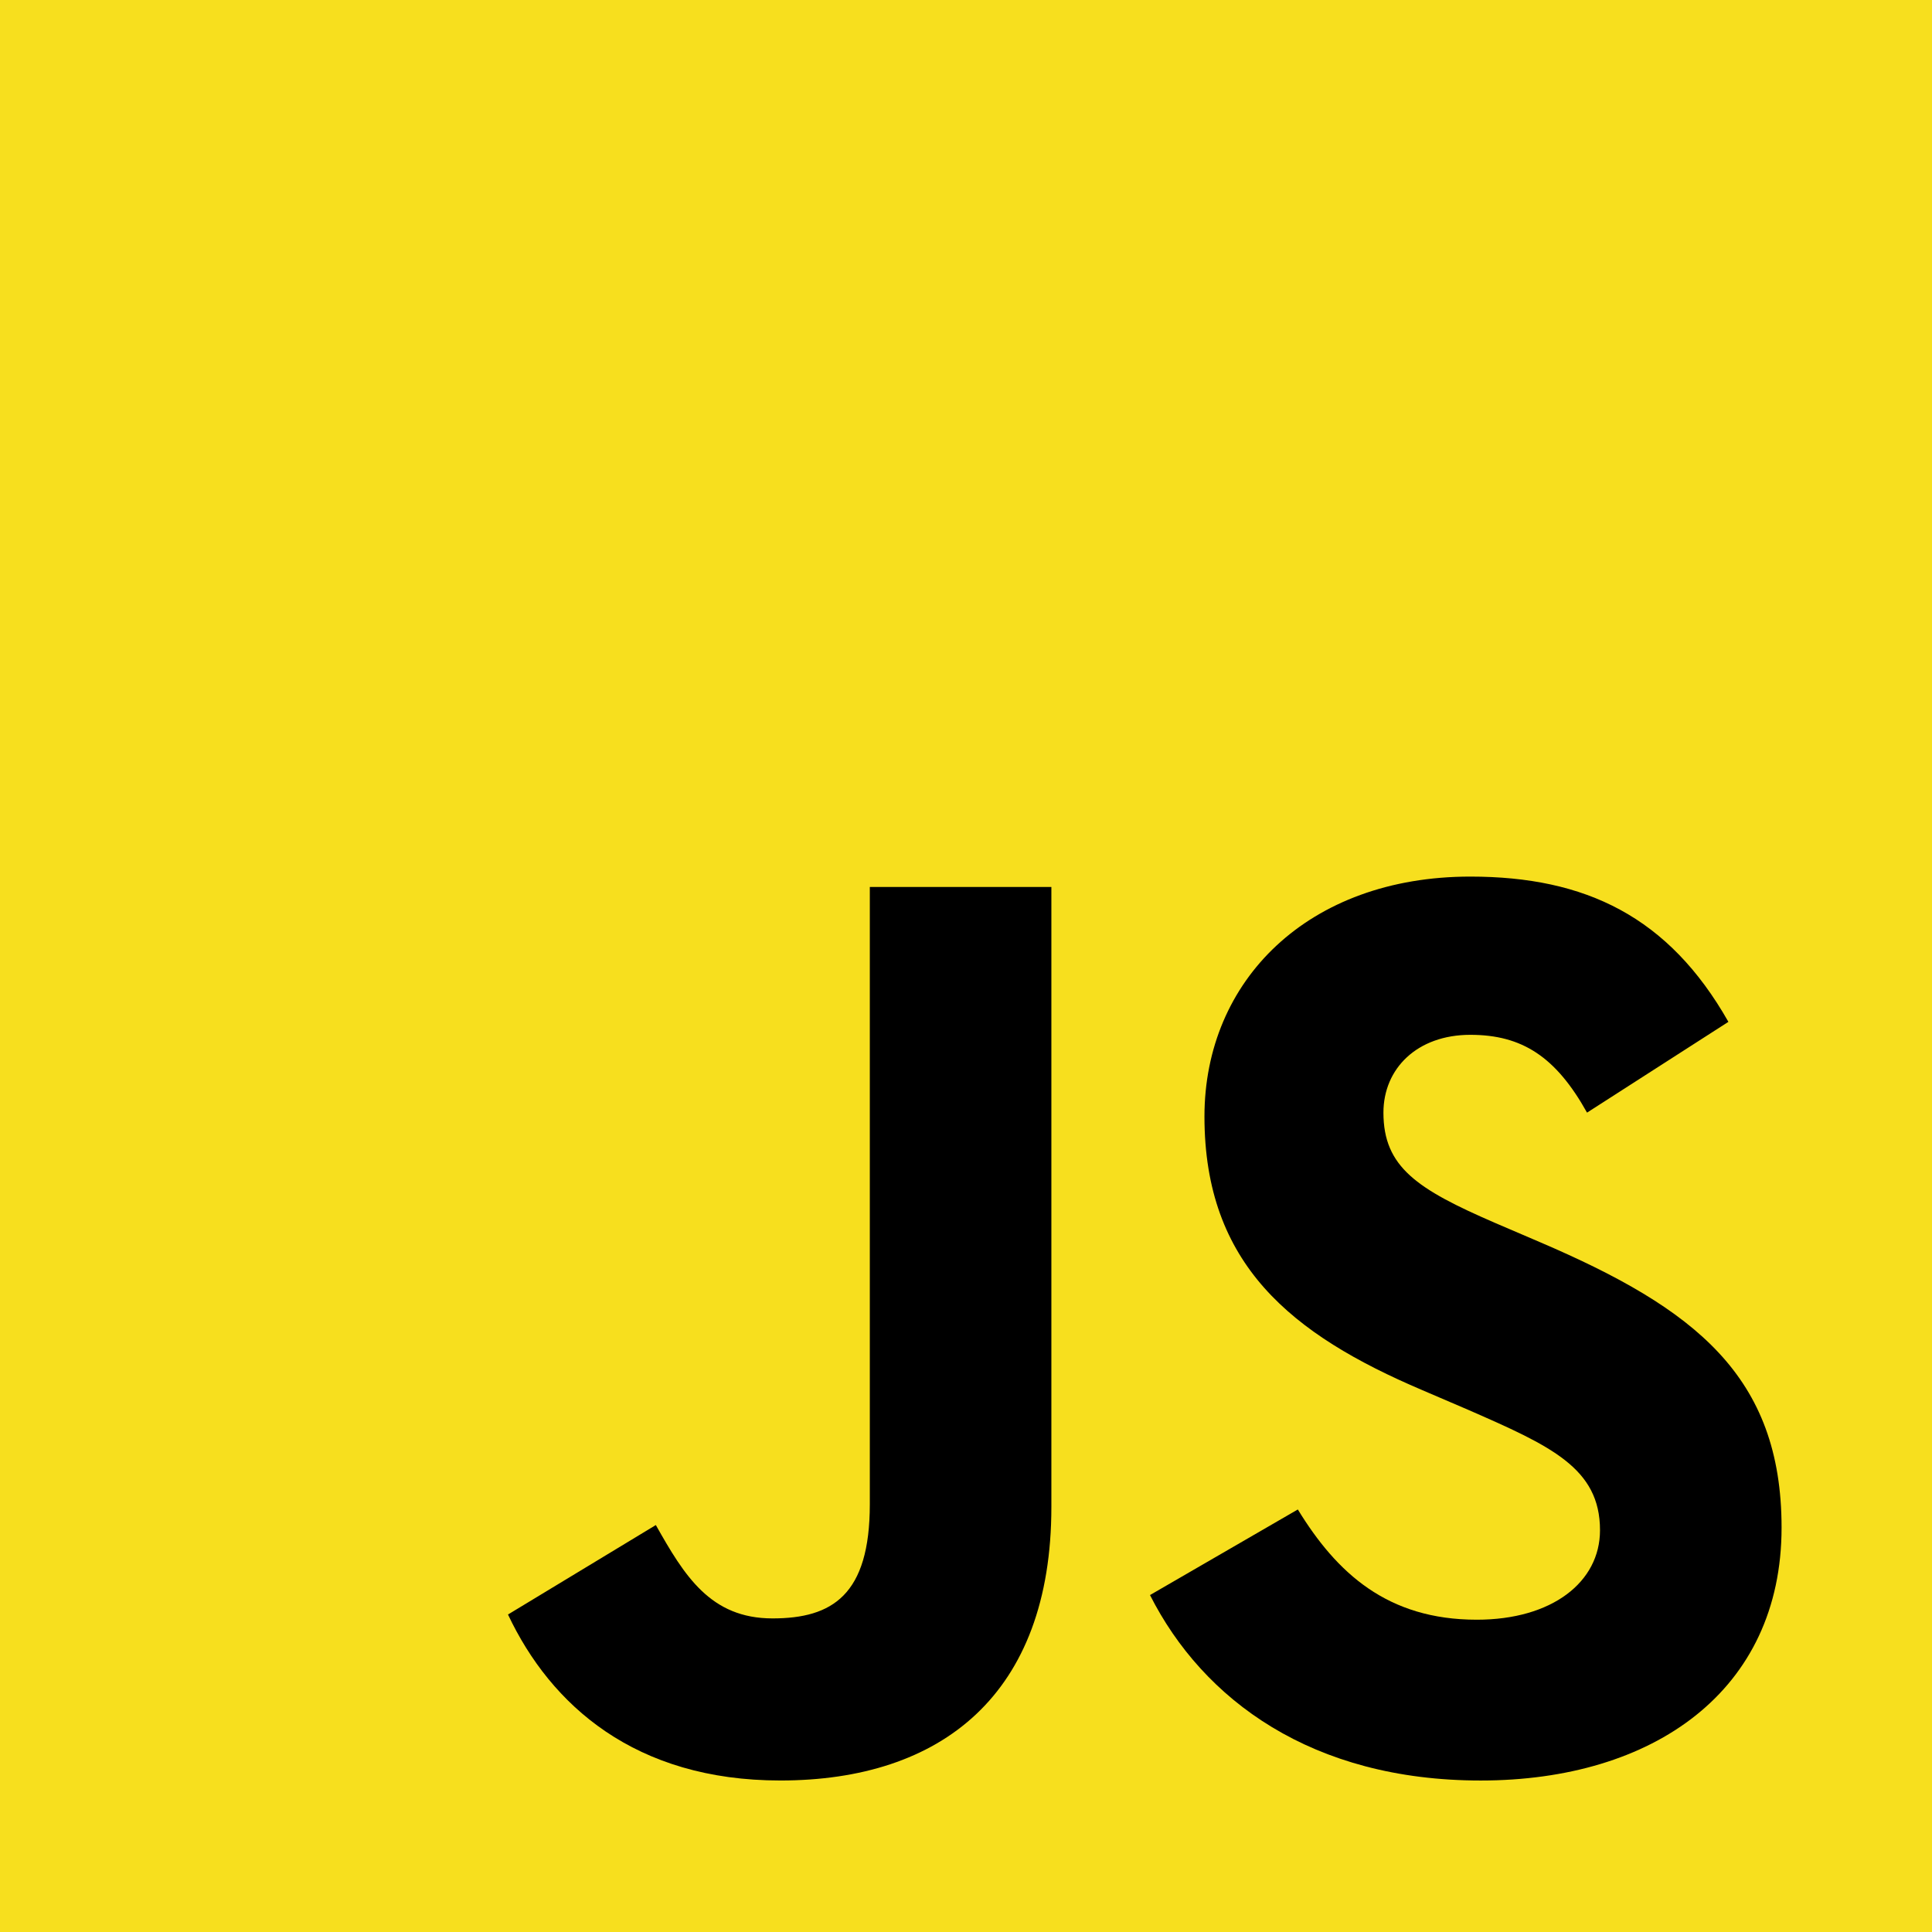
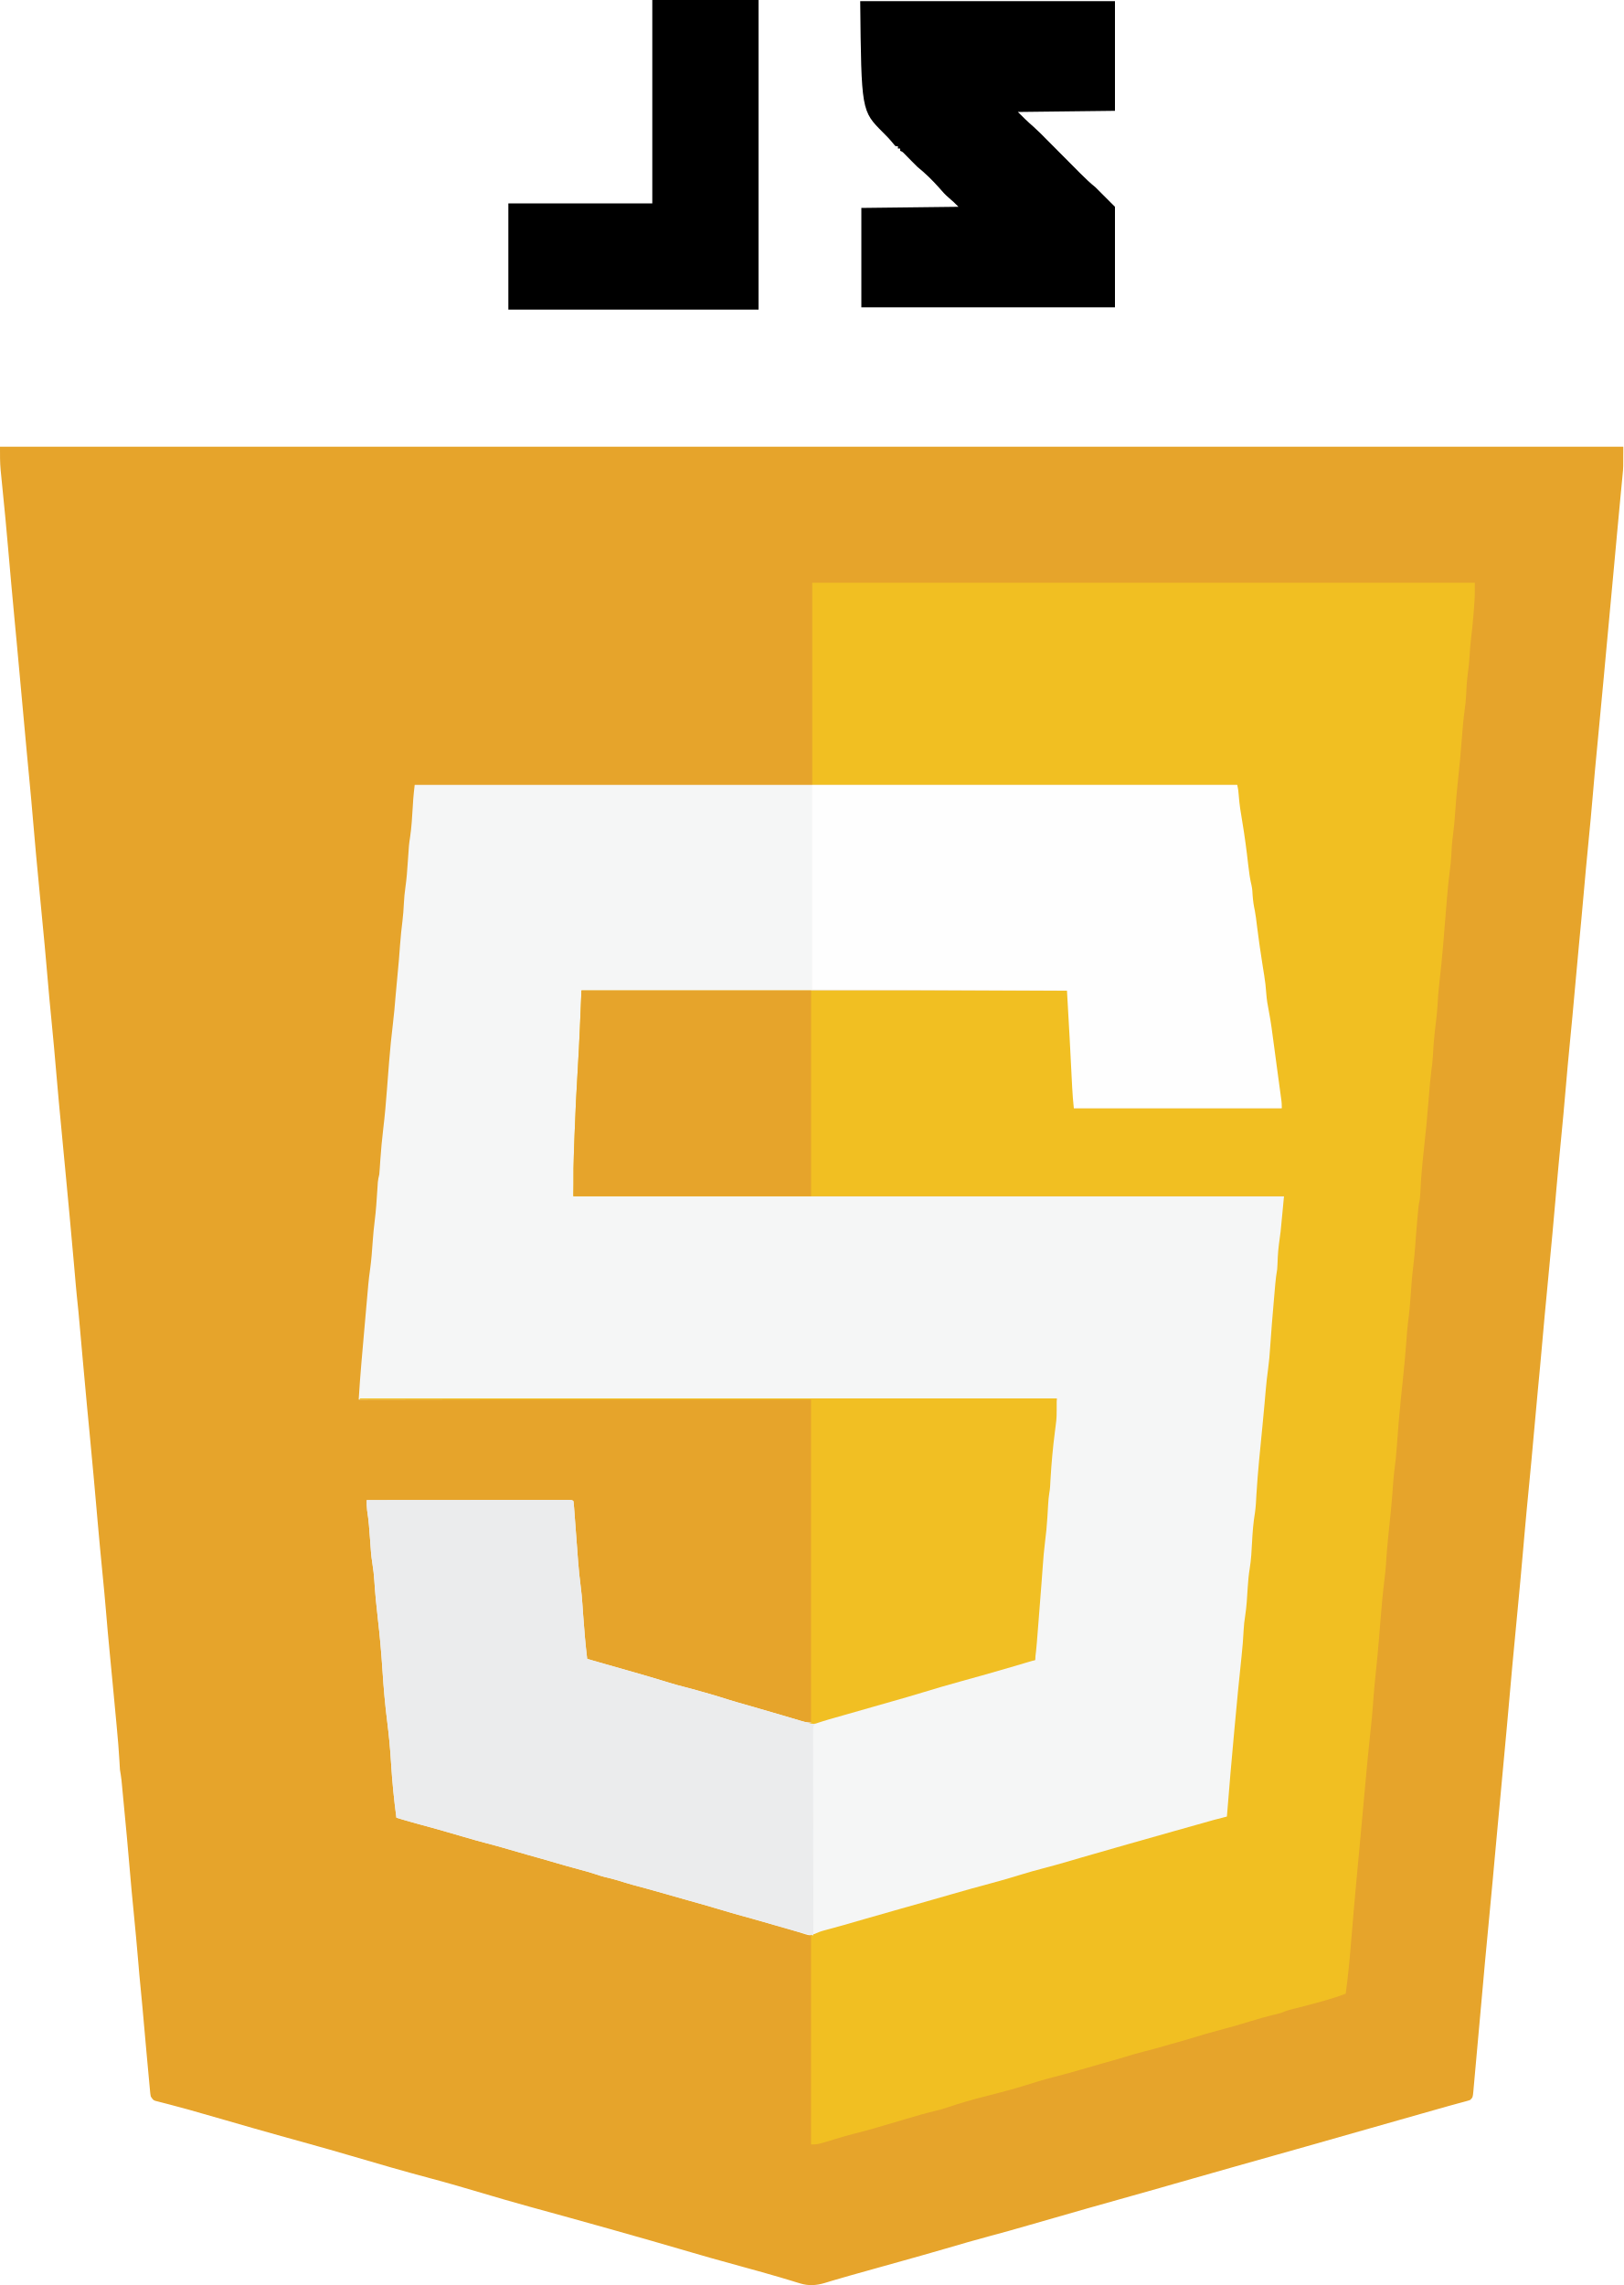
- <svg xmlns="http://www.w3.org/2000/svg" width="256" height="256" viewBox="0 0 256 256" fill="none">
-   <path d="M0 0H256V256H0V0Z" fill="#F7DF1E" />
-   <path d="M67.311 213.932L86.902 202.076C90.681 208.777 94.119 214.447 102.366 214.447C110.271 214.447 115.255 211.354 115.255 199.326V117.528H139.313V199.667C139.313 224.584 124.707 235.925 103.398 235.925C84.153 235.925 72.981 225.958 67.311 213.93" fill="black" />
-   <path d="M152.381 211.354L171.969 200.013C177.126 208.434 183.828 214.62 195.684 214.62C205.652 214.62 212.009 209.636 212.009 202.762C212.009 194.514 205.479 191.592 194.481 186.782L188.468 184.203C171.111 176.815 159.597 167.535 159.597 147.945C159.597 129.901 173.344 116.153 194.826 116.153C210.12 116.153 221.118 121.481 229.022 135.4L210.29 147.429C206.166 140.04 201.699 137.119 194.826 137.119C187.78 137.119 183.312 141.587 183.312 147.429C183.312 154.646 187.78 157.568 198.09 162.037L204.104 164.614C224.553 173.379 236.067 182.313 236.067 202.418C236.067 224.072 219.055 235.928 196.2 235.928C173.861 235.928 159.426 225.274 152.381 211.354" fill="black" />
+ <svg xmlns="http://www.w3.org/2000/svg" version="1.1" width="1421" height="2000">
+   <path d="M0 0 C468.93 0 937.86 0 1421 0 C1421 18.368 1421 18.368 1420.336 24.902 C1420.227 26.067 1420.227 26.067 1420.117 27.255 C1419.876 29.816 1419.626 32.377 1419.375 34.938 C1419.197 36.814 1419.02 38.691 1418.844 40.568 C1418.452 44.729 1418.057 48.889 1417.659 53.05 C1416.937 60.639 1416.237 68.229 1415.539 75.82 C1415.412 77.197 1415.286 78.575 1415.159 79.952 C1414.967 82.042 1414.775 84.132 1414.583 86.222 C1413.871 93.973 1413.154 101.723 1412.438 109.473 C1412.374 110.155 1412.311 110.837 1412.246 111.54 C1411.015 124.849 1409.778 138.157 1408.537 151.465 C1407.612 161.382 1406.695 171.299 1405.784 181.217 C1405.276 186.752 1404.766 192.287 1404.257 197.822 C1404.128 199.23 1403.998 200.638 1403.869 202.046 C1401.964 222.748 1400.005 243.444 1397.996 264.136 C1396.691 277.591 1395.451 291.048 1394.332 304.52 C1393.178 318.38 1391.844 332.22 1390.5 346.062 C1388.987 361.646 1387.511 377.23 1386.164 392.828 C1384.915 407.229 1383.534 421.616 1382.167 436.006 C1380.9 449.355 1379.653 462.704 1378.5 476.062 C1377.166 491.508 1375.665 506.937 1374.167 522.367 C1372.87 535.739 1371.611 549.111 1370.5 562.5 C1369.294 577.033 1367.909 591.547 1366.5 606.062 C1365.095 620.537 1363.697 635.012 1362.438 649.5 C1362.38 650.159 1362.323 650.819 1362.264 651.498 C1362.029 654.189 1361.795 656.881 1361.562 659.573 C1360.77 668.675 1359.95 677.775 1359.125 686.875 C1359.001 688.24 1359.001 688.24 1358.875 689.632 C1357.35 706.428 1355.736 723.215 1354.11 740.002 C1352.729 754.273 1351.397 768.546 1350.164 782.831 C1348.915 797.23 1347.534 811.617 1346.167 826.006 C1344.9 839.355 1343.653 852.704 1342.5 866.062 C1341.262 880.384 1339.887 894.692 1338.5 909 C1337.096 923.496 1335.699 937.991 1334.438 952.5 C1334.38 953.159 1334.323 953.818 1334.264 954.498 C1334.029 957.189 1333.795 959.881 1333.562 962.573 C1332.77 971.675 1331.95 980.775 1331.125 989.875 C1331.001 991.24 1331.001 991.24 1330.875 992.632 C1329.351 1009.425 1327.736 1026.209 1326.111 1042.993 C1324.514 1059.499 1323 1076.01 1321.566 1092.532 C1320.757 1101.836 1319.909 1111.137 1319.062 1120.438 C1318.978 1121.365 1318.894 1122.292 1318.807 1123.247 C1316.821 1145.06 1314.787 1166.869 1312.75 1188.677 C1312.166 1194.931 1311.583 1201.184 1311 1207.438 C1310.917 1208.326 1310.834 1209.214 1310.749 1210.129 C1309.832 1219.971 1308.923 1229.812 1308.035 1239.656 C1307.955 1240.541 1307.876 1241.426 1307.793 1242.337 C1307.713 1243.225 1307.633 1244.113 1307.551 1245.028 C1307.388 1246.831 1307.225 1248.634 1307.062 1250.438 C1306.942 1251.777 1306.942 1251.777 1306.818 1253.143 C1305.418 1268.643 1303.938 1284.135 1302.438 1299.625 C1300.731 1317.253 1299.098 1334.883 1297.566 1352.527 C1296.351 1366.496 1295.07 1380.459 1293.785 1394.422 C1293.245 1400.299 1292.716 1406.178 1292.194 1412.057 C1291.845 1415.974 1291.489 1419.891 1291.13 1423.807 C1290.961 1425.677 1290.795 1427.546 1290.632 1429.416 C1290.406 1432 1290.169 1434.582 1289.93 1437.164 C1289.865 1437.933 1289.801 1438.701 1289.734 1439.493 C1289.228 1444.772 1289.228 1444.772 1287 1447 C1285.145 1447.679 1285.145 1447.679 1282.812 1448.305 C1281.459 1448.675 1281.459 1448.675 1280.077 1449.053 C1279.062 1449.324 1278.046 1449.595 1277 1449.875 C1274.692 1450.506 1272.385 1451.139 1270.078 1451.773 C1269.446 1451.946 1268.815 1452.119 1268.164 1452.298 C1260.544 1454.389 1252.952 1456.573 1245.357 1458.752 C1226.796 1464.076 1208.22 1469.34 1189.639 1474.593 C1174.401 1478.901 1159.166 1483.222 1143.946 1487.592 C1134.941 1490.174 1125.924 1492.705 1116.903 1495.227 C1104.97 1498.565 1093.047 1501.937 1081.125 1505.312 C1079.984 1505.635 1078.844 1505.958 1077.668 1506.291 C1060.492 1511.153 1043.322 1516.036 1026.16 1520.949 C1024.947 1521.296 1023.734 1521.644 1022.485 1522.001 C1020.269 1522.636 1018.054 1523.272 1015.839 1523.909 C1007.219 1526.382 998.584 1528.8 989.948 1531.215 C978.209 1534.499 966.479 1537.808 954.75 1541.125 C953.057 1541.604 953.057 1541.604 951.33 1542.092 C934.186 1546.94 917.065 1551.862 899.956 1556.829 C888.706 1560.093 877.444 1563.275 866.117 1566.26 C853.309 1569.665 840.597 1573.416 827.873 1577.119 C814.997 1580.864 802.097 1584.514 789.179 1588.114 C783.905 1589.584 778.632 1591.06 773.359 1592.535 C771.258 1593.123 769.156 1593.711 767.055 1594.299 C766.015 1594.59 764.976 1594.88 763.905 1595.18 C761.795 1595.77 759.684 1596.36 757.573 1596.95 C755.462 1597.541 753.351 1598.131 751.24 1598.722 C749.169 1599.301 747.098 1599.879 745.027 1600.455 C740.035 1601.849 735.057 1603.273 730.096 1604.769 C729.155 1605.049 728.213 1605.33 727.244 1605.618 C725.492 1606.142 723.743 1606.675 721.998 1607.22 C714.526 1609.44 707.761 1609.892 700.238 1607.559 C699.147 1607.23 698.056 1606.901 696.932 1606.562 C695.737 1606.191 694.543 1605.82 693.312 1605.438 C690.561 1604.606 687.806 1603.785 685.051 1602.965 C684.29 1602.738 683.53 1602.51 682.747 1602.276 C672.395 1599.198 661.976 1596.356 651.565 1593.484 C620.227 1584.835 620.227 1584.835 605.438 1580.5 C558.249 1566.668 510.859 1553.444 463.438 1540.438 C449.237 1536.54 435.11 1532.407 420.993 1528.218 C406.448 1523.903 391.905 1519.639 377.241 1515.747 C354.05 1509.576 330.988 1502.919 307.976 1496.115 C295.018 1492.283 282.022 1488.607 269 1485 C262.249 1483.129 255.499 1481.254 248.75 1479.375 C247.841 1479.122 246.932 1478.869 245.996 1478.609 C229.509 1474.016 213.064 1469.286 196.626 1464.521 C186.781 1461.667 176.934 1458.824 167.062 1456.062 C166.116 1455.797 165.17 1455.531 164.195 1455.258 C159.37 1453.911 154.536 1452.613 149.688 1451.355 C148.144 1450.95 148.144 1450.95 146.57 1450.537 C144.623 1450.027 142.673 1449.528 140.721 1449.039 C139.866 1448.815 139.01 1448.591 138.129 1448.359 C137.377 1448.168 136.625 1447.977 135.85 1447.78 C134 1447 134 1447 132 1444 C131.545 1441.402 131.545 1441.402 131.254 1438.241 C131.084 1436.461 131.084 1436.461 130.91 1434.645 C130.795 1433.354 130.681 1432.064 130.562 1430.734 C130.436 1429.381 130.309 1428.028 130.182 1426.675 C129.846 1423.094 129.521 1419.512 129.198 1415.93 C128.875 1412.376 128.543 1408.823 128.211 1405.27 C126.975 1391.979 125.777 1378.685 124.646 1365.384 C124.152 1359.604 123.592 1353.833 123 1348.062 C122.292 1341.16 121.681 1334.256 121.125 1327.34 C119.899 1312.379 118.445 1297.441 117 1282.5 C116.477 1277.094 115.956 1271.688 115.438 1266.281 C115.374 1265.62 115.311 1264.958 115.245 1264.277 C114.351 1254.926 113.532 1245.572 112.772 1236.21 C111.743 1223.664 110.537 1211.134 109.341 1198.603 C109 1195.033 108.662 1191.462 108.325 1187.892 C108.062 1185.102 107.796 1182.312 107.53 1179.522 C107.344 1177.571 107.161 1175.62 106.977 1173.67 C106.863 1172.486 106.75 1171.303 106.633 1170.083 C106.534 1169.05 106.436 1168.017 106.335 1166.952 C105.994 1163.945 105.5 1160.984 105 1158 C104.819 1155.438 104.666 1152.885 104.543 1150.32 C104.032 1140.815 103.194 1131.352 102.312 1121.875 C102.141 1120.011 101.97 1118.148 101.799 1116.284 C100.715 1104.507 99.597 1092.734 98.473 1080.961 C98.407 1080.272 98.341 1079.582 98.273 1078.872 C97.554 1071.341 96.833 1063.811 96.107 1056.281 C94.905 1043.783 93.753 1031.285 92.735 1018.771 C91.89 1008.475 90.89 998.195 89.884 987.913 C88.339 972.114 86.814 956.314 85.438 940.5 C85.38 939.838 85.322 939.176 85.263 938.494 C85.027 935.789 84.792 933.083 84.557 930.377 C83.787 921.521 82.99 912.666 82.188 903.812 C82.107 902.924 82.027 902.036 81.944 901.121 C80.82 888.741 79.66 876.366 78.48 863.992 C78.414 863.3 78.348 862.607 78.28 861.894 C77.559 854.325 76.834 846.757 76.106 839.189 C74.837 825.963 73.608 812.735 72.474 799.496 C71.744 790.982 70.969 782.471 70.195 773.96 C69.933 771.077 69.673 768.193 69.412 765.309 C69.242 763.437 69.072 761.566 68.902 759.695 C68.826 758.851 68.75 758.008 68.672 757.138 C68.244 752.446 67.759 747.763 67.229 743.081 C66.905 740.134 66.642 737.184 66.387 734.23 C66.22 732.317 66.22 732.317 66.05 730.365 C65.991 729.689 65.932 729.013 65.872 728.316 C65.543 724.52 65.209 720.725 64.875 716.93 C64.768 715.717 64.768 715.717 64.66 714.48 C62.223 686.788 59.643 659.11 57 631.438 C56.903 630.424 56.903 630.424 56.805 629.391 C56.61 627.353 56.415 625.315 56.22 623.276 C54.801 608.42 53.384 593.563 51.997 578.703 C51.837 576.996 51.677 575.289 51.517 573.583 C50.74 565.302 49.996 557.02 49.319 548.73 C48.033 532.972 46.522 517.237 45 501.5 C44.477 496.094 43.956 490.688 43.438 485.281 C43.374 484.621 43.311 483.96 43.246 483.279 C42.346 473.872 41.523 464.461 40.758 455.042 C39.737 442.588 38.518 430.153 37.32 417.716 C36.785 412.156 36.255 406.595 35.723 401.034 C35.524 398.955 35.325 396.875 35.126 394.795 C34.071 383.759 33.024 372.721 31.995 361.683 C31.836 359.984 31.677 358.286 31.518 356.588 C30.644 347.278 29.826 337.965 29.062 328.645 C27.965 315.299 26.705 301.969 25.441 288.638 C24.838 282.272 24.239 275.905 23.641 269.539 C23.573 268.815 23.504 268.09 23.434 267.343 C21.92 251.232 20.457 235.116 19 219 C17.512 202.538 16.016 186.077 14.465 169.621 C14.401 168.949 14.338 168.277 14.273 167.585 C13.765 162.203 13.257 156.821 12.749 151.44 C10.744 130.217 8.839 108.988 6.998 87.751 C5.559 71.156 4.013 54.58 2.309 38.011 C1.794 32.988 1.294 27.964 0.812 22.938 C0.728 22.11 0.644 21.283 0.558 20.431 C-0.09 13.536 0 7.026 0 0 Z " fill="#E6A42B" transform="translate(0,391)" />
+   <path d="M0 0 C237.6 0 475.2 0 720 0 C720.864 3.454 721.212 6.334 721.418 9.859 C721.936 17.081 723.08 24.12 724.312 31.25 C726.492 44.142 728.202 57.055 729.656 70.048 C730.354 76.171 731.134 82.135 732.587 88.126 C733.195 90.884 733.356 93.621 733.5 96.438 C733.812 101.178 734.459 105.617 735.469 110.25 C736.244 114.264 736.697 118.308 737.184 122.365 C737.85 127.878 738.59 133.378 739.375 138.875 C739.499 139.741 739.622 140.607 739.749 141.499 C740.48 146.56 741.248 151.614 742.047 156.664 C742.315 158.368 742.315 158.368 742.588 160.106 C742.935 162.298 743.286 164.489 743.642 166.679 C744.466 171.885 745.104 177.019 745.43 182.281 C745.809 187.794 746.703 193.085 747.778 198.502 C749.565 207.649 750.712 216.889 751.938 226.125 C752.198 228.064 752.458 230.004 752.719 231.943 C753.238 235.807 753.755 239.672 754.27 243.536 C754.931 248.491 755.602 253.445 756.277 258.398 C756.644 261.099 757.009 263.799 757.375 266.5 C757.542 267.726 757.71 268.952 757.883 270.215 C758.032 271.33 758.182 272.445 758.336 273.594 C758.465 274.55 758.595 275.505 758.728 276.49 C759 279 759 279 759 283 C698.94 283 638.88 283 577 283 C576.381 276.807 575.816 270.706 575.535 264.504 C575.479 263.335 575.479 263.335 575.421 262.143 C575.299 259.616 575.181 257.089 575.062 254.562 C574.891 250.978 574.718 247.393 574.543 243.809 C574.499 242.905 574.455 242.001 574.41 241.07 C574.116 235.119 573.786 229.171 573.426 223.223 C573.379 222.448 573.333 221.673 573.285 220.875 C573.067 217.249 572.843 213.624 572.61 209.998 C571.998 199.939 572 190.132 572 180 C431.42 180 290.84 180 146 180 C146 189.9 146 199.8 146 210 C145.59 219.863 145.13 229.709 144.562 239.562 C144.426 242.062 144.29 244.561 144.154 247.061 C143.55 258.053 142.845 269.021 142 280 C141.01 306.4 140.02 332.8 139 360 C344.26 360 549.52 360 761 360 C761 366.732 760.974 372.561 760.16 379.098 C759.983 380.564 759.806 382.03 759.629 383.496 C759.536 384.242 759.443 384.988 759.348 385.757 C757.473 400.56 757.473 400.56 756.438 415.438 C756.155 422.666 755.426 429.811 754.625 437 C753.436 447.699 752.377 458.402 751.438 469.125 C751.374 469.846 751.311 470.566 751.246 471.309 C750.424 480.701 749.686 490.097 749 499.5 C748.388 507.842 747.567 516.133 746.562 524.438 C745.179 535.885 744.15 547.346 743.198 558.836 C742.195 570.899 741.079 582.949 739.938 595 C738.668 608.403 737.479 621.801 736.595 635.236 C736.529 636.219 736.463 637.202 736.395 638.215 C736.341 639.051 736.288 639.888 736.234 640.75 C736 643 736 643 735.502 644.89 C734.816 647.774 734.721 650.587 734.57 653.547 C734.463 655.508 734.463 655.508 734.354 657.509 C734.317 658.201 734.28 658.892 734.241 659.604 C733.611 671.214 732.689 682.693 731.11 694.219 C729.934 702.969 729.247 711.732 728.646 720.539 C728.539 722.088 728.539 722.088 728.43 723.668 C728.341 725.033 728.341 725.033 728.25 726.427 C728 729 728 729 727.5 731.362 C726.859 734.745 726.725 738.112 726.57 741.543 C726.097 750.553 725.172 759.488 724.187 768.454 C721.738 790.864 719.614 813.302 717.543 835.749 C717.316 838.214 717.087 840.679 716.858 843.143 C715.004 863.082 713.318 883.017 712 903 C707.191 904.627 702.393 906.232 697.496 907.578 C696.521 907.848 695.546 908.118 694.541 908.396 C693.517 908.678 692.493 908.96 691.438 909.25 C682.94 911.607 674.46 914.014 666 916.5 C656.896 919.172 647.77 921.76 638.63 924.307 C627.254 927.48 615.902 930.731 604.548 933.984 C597.538 935.991 590.526 937.993 583.514 939.995 C577.604 941.683 571.696 943.374 565.789 945.07 C554.238 948.385 542.679 951.652 531.078 954.784 C523.409 956.865 515.785 959.086 508.162 961.327 C501.039 963.416 493.901 965.445 486.75 967.438 C477.887 969.907 469.033 972.407 460.188 974.938 C459.023 975.271 457.859 975.604 456.66 975.947 C453.106 976.964 449.553 977.982 446 979 C429.383 983.761 412.757 988.487 396.107 993.132 C391.828 994.327 387.549 995.527 383.271 996.726 C374.745 999.115 366.218 1001.501 357.688 1003.875 C356.959 1004.078 356.23 1004.281 355.479 1004.491 C353.654 1004.998 351.827 1005.499 350 1006 C349.349 1006.204 348.698 1006.409 348.027 1006.62 C345.664 1007.063 344.39 1006.765 342.113 1006.031 C340.973 1005.675 340.973 1005.675 339.81 1005.311 C338.986 1005.043 338.162 1004.776 337.312 1004.5 C335.501 1003.934 333.688 1003.37 331.875 1002.809 C330.917 1002.511 329.959 1002.213 328.973 1001.906 C323.943 1000.373 318.879 998.969 313.812 997.562 C312.767 997.271 311.722 996.98 310.645 996.68 C307.43 995.785 304.215 994.892 301 994 C288.492 990.53 276 987.036 263.579 983.265 C256.036 980.986 248.453 978.863 240.862 976.753 C232.688 974.479 224.53 972.154 216.375 969.812 C207.995 967.407 199.607 965.069 191.172 962.863 C186.787 961.67 182.464 960.299 178.129 958.938 C174.135 957.741 170.107 956.753 166.047 955.809 C163.578 955.153 161.211 954.413 158.797 953.59 C153.753 951.881 148.644 950.494 143.5 949.125 C136.874 947.34 130.263 945.525 123.688 943.562 C115.563 941.139 107.4 938.864 99.233 936.591 C93.181 934.902 87.145 933.174 81.125 931.375 C75.279 929.63 69.405 928.032 63.5 926.5 C56.096 924.579 48.756 922.495 41.426 920.312 C28.216 916.381 14.943 912.672 1.634 909.092 C-4.276 907.496 -10.145 905.788 -16 904 C-18.1 888.207 -19.694 872.408 -20.648 856.503 C-21.382 844.346 -22.46 832.327 -24 820.25 C-25.928 805.109 -27.231 789.978 -28.209 774.746 C-29.181 759.627 -30.527 744.606 -32.268 729.559 C-33.538 718.571 -34.613 707.598 -35.316 696.556 C-35.652 691.53 -36.181 686.618 -36.992 681.645 C-38.093 674.82 -38.582 668.02 -39 661.125 C-39.575 652.311 -40.265 643.613 -41.633 634.883 C-42.014 631.89 -42.025 629.014 -42 626 C-18.548 625.977 4.904 625.959 28.355 625.948 C39.244 625.943 50.132 625.936 61.02 625.925 C70.507 625.915 79.993 625.908 89.48 625.906 C94.506 625.905 99.533 625.902 104.559 625.894 C109.284 625.888 114.009 625.885 118.735 625.887 C120.474 625.887 122.214 625.885 123.953 625.881 C126.318 625.876 128.682 625.877 131.046 625.88 C131.744 625.877 132.441 625.874 133.16 625.871 C137.886 625.886 137.886 625.886 139 627 C139.231 628.906 139.399 630.82 139.541 632.735 C139.634 633.964 139.728 635.194 139.824 636.461 C139.873 637.124 139.921 637.786 139.971 638.469 C140.122 640.553 140.28 642.637 140.439 644.721 C140.777 649.168 141.107 653.615 141.438 658.062 C141.817 663.169 142.2 668.275 142.588 673.381 C142.741 675.406 142.889 677.43 143.037 679.455 C143.594 686.807 144.346 694.099 145.295 701.408 C145.952 706.494 146.44 711.564 146.781 716.68 C146.87 717.913 146.87 717.913 146.96 719.172 C147.144 721.74 147.323 724.307 147.5 726.875 C148.384 739.624 149.488 752.309 151 765 C153.844 765.813 156.688 766.625 159.532 767.438 C162.044 768.155 164.556 768.873 167.067 769.592 C173.471 771.423 179.877 773.25 186.285 775.066 C198.409 778.508 210.508 782.006 222.544 785.742 C226.951 787.105 231.35 788.373 235.833 789.459 C240.581 790.644 245.287 791.993 250 793.312 C251.661 793.777 251.661 793.777 253.355 794.251 C260.617 796.296 267.833 798.442 275.012 800.762 C279.711 802.252 284.46 803.571 289.202 804.918 C294.844 806.525 300.475 808.167 306.108 809.807 C308.116 810.39 310.124 810.972 312.133 811.552 C318.254 813.323 324.371 815.104 330.469 816.953 C331.425 817.239 332.382 817.525 333.367 817.819 C335.108 818.339 336.846 818.87 338.58 819.412 C343.164 820.769 346.277 821.266 351 820 C352.157 819.694 352.157 819.694 353.337 819.381 C356.253 818.593 359.158 817.768 362.062 816.938 C364.315 816.299 366.568 815.661 368.82 815.023 C369.996 814.691 371.172 814.358 372.384 814.015 C375.978 813.006 379.577 812.019 383.18 811.039 C396.085 807.527 408.911 803.855 421.677 799.862 C429.371 797.467 437.105 795.294 444.891 793.216 C451.409 791.465 457.864 789.553 464.312 787.562 C481.515 782.263 498.853 777.457 516.303 773.041 C523.106 771.302 529.705 769.181 536.312 766.812 C539 766 539 766 543 766 C543.056 764.119 543.056 764.119 543.113 762.199 C543.547 749.639 544.411 737.143 545.5 724.625 C545.566 723.867 545.631 723.109 545.699 722.328 C546.858 709.032 546.858 709.032 547.539 703.328 C548.239 697.281 548.509 691.199 548.875 685.125 C549.583 673.846 550.636 662.656 551.962 651.43 C552.8 644.208 553.354 637.033 553.659 629.771 C553.935 623.47 554.533 617.23 555.202 610.96 C555.923 604.086 556.443 597.206 556.938 590.312 C557.653 580.462 558.66 570.679 559.947 560.886 C560.977 552.894 561.46 545.097 562 537 C360.37 537.33 158.74 537.66 -49 538 C-48.335 527.353 -47.598 516.74 -46.66 506.117 C-46.532 504.646 -46.403 503.174 -46.275 501.703 C-45.941 497.868 -45.604 494.033 -45.267 490.198 C-44.929 486.359 -44.595 482.519 -44.26 478.68 C-43.512 470.119 -42.757 461.56 -42 453 C-41.897 451.83 -41.794 450.661 -41.688 449.456 C-41.417 446.395 -41.145 443.334 -40.871 440.273 C-40.796 439.419 -40.721 438.564 -40.643 437.684 C-40.222 433.014 -39.677 428.389 -39 423.75 C-37.865 415.754 -37.333 407.725 -36.75 399.672 C-36.305 393.63 -35.769 387.635 -35 381.625 C-33.854 372.592 -33.28 363.526 -32.697 354.442 C-32.582 352.698 -32.582 352.698 -32.465 350.918 C-32.399 349.874 -32.333 348.83 -32.265 347.755 C-32.036 345.375 -31.583 343.305 -31 341 C-30.823 339.209 -30.683 337.414 -30.57 335.617 C-30.499 334.546 -30.427 333.474 -30.354 332.371 C-30.278 331.217 -30.203 330.064 -30.125 328.875 C-29.477 319.507 -28.634 310.196 -27.5 300.875 C-26.126 289.49 -25.136 278.107 -24.277 266.673 C-23.721 259.301 -23.149 251.932 -22.562 244.562 C-22.499 243.766 -22.436 242.969 -22.371 242.148 C-21.485 231.09 -20.398 220.078 -19.057 209.064 C-18.074 200.925 -17.345 192.782 -16.699 184.61 C-16.21 178.438 -15.644 172.282 -15 166.125 C-14.074 157.243 -13.407 148.348 -12.752 139.442 C-12.234 132.573 -11.553 125.754 -10.68 118.922 C-10.077 114.073 -9.742 109.251 -9.5 104.375 C-9.245 99.259 -8.816 94.261 -8.062 89.188 C-6.995 81.813 -6.494 74.433 -6 67 C-5.027 52.372 -5.027 52.372 -4 45.562 C-2.7 36.869 -2.253 28.105 -1.697 19.338 C-1.582 17.535 -1.582 17.535 -1.465 15.695 C-1.399 14.623 -1.333 13.551 -1.265 12.446 C-0.945 8.288 -0.46 4.144 0 0 Z " fill="#F5F6F6" transform="translate(363,687)" />
+   <path d="M0 0 C191.4 0 382.8 0 580 0 C580 12.395 580 12.395 579.633 17.383 C579.553 18.479 579.473 19.575 579.39 20.704 C579.303 21.833 579.215 22.962 579.125 24.125 C579.035 25.311 578.946 26.498 578.854 27.72 C578.294 34.905 577.594 42.052 576.68 49.199 C576.1 53.82 575.748 58.415 575.5 63.062 C575.171 69.046 574.538 74.921 573.73 80.857 C572.982 86.592 572.63 92.316 572.43 98.095 C572.235 102.764 571.707 107.325 571.059 111.953 C569.984 119.734 569.324 127.512 568.738 135.343 C567.744 148.593 566.546 161.794 565.057 174.998 C564.037 184.212 563.338 193.432 562.701 202.68 C562.277 208.691 561.755 214.654 560.938 220.625 C560.043 227.184 559.617 233.673 559.344 240.281 C559.107 244.384 558.588 248.442 558.059 252.516 C557.085 260.032 556.36 267.552 555.739 275.106 C555.556 277.335 555.368 279.563 555.18 281.791 C554.584 288.863 554.004 295.937 553.433 303.012 C553.124 306.841 552.813 310.671 552.5 314.5 C552.439 315.25 552.378 316.001 552.315 316.774 C551.402 327.91 550.276 339.008 548.984 350.107 C548.195 356.965 547.666 363.766 547.312 370.66 C546.867 377.796 545.91 384.895 545.088 391.995 C544.22 399.633 543.623 407.221 543.264 414.897 C543.046 418.754 542.582 422.55 542.062 426.379 C541.018 434.376 540.343 442.38 539.738 450.42 C538.564 465.964 537.06 481.444 535.336 496.937 C533.983 509.263 532.838 521.57 532.341 533.963 C532.192 537.458 531.86 540.623 531 544 C530.818 545.353 530.664 546.711 530.535 548.07 C530.458 548.871 530.382 549.672 530.303 550.497 C530.223 551.364 530.144 552.232 530.062 553.125 C529.934 554.495 529.934 554.495 529.803 555.894 C529.015 564.464 528.385 573.045 527.75 581.628 C527.3 587.568 526.752 593.465 526 599.375 C525.046 606.922 524.51 614.473 524 622.062 C523.418 630.717 522.664 639.254 521.492 647.848 C520.828 653.068 520.499 658.315 520.125 663.562 C519.301 675.004 518.189 686.404 517 697.812 C516.912 698.663 516.823 699.514 516.732 700.39 C516.305 704.5 515.876 708.61 515.446 712.72 C513.942 727.131 512.735 741.53 511.75 755.987 C511.234 763.327 510.487 770.557 509.492 777.848 C508.828 783.068 508.499 788.315 508.125 793.562 C507.181 806.756 505.823 819.895 504.409 833.045 C503.466 841.891 502.722 850.711 502.213 859.592 C501.969 863.489 501.565 867.315 501.062 871.188 C499.485 883.944 498.33 896.734 497.312 909.547 C497.252 910.308 497.192 911.07 497.129 911.854 C496.876 915.043 496.623 918.232 496.371 921.421 C495.434 933.215 494.322 944.974 493.055 956.738 C492.357 963.296 491.745 969.85 491.266 976.427 C491.134 978.227 491.134 978.227 491 980.062 C490.899 981.47 490.899 981.47 490.796 982.905 C490.234 990.484 489.489 998.026 488.645 1005.578 C486.872 1021.79 485.384 1038.024 483.908 1054.265 C483.53 1058.417 483.15 1062.568 482.77 1066.72 C482.615 1068.419 482.459 1070.118 482.304 1071.817 C482.227 1072.661 482.15 1073.504 482.07 1074.374 C481.836 1076.933 481.602 1079.491 481.369 1082.05 C480.439 1092.232 479.5 1102.413 478.55 1112.594 C477.97 1118.812 477.391 1125.031 476.812 1131.25 C476.75 1131.917 476.688 1132.584 476.624 1133.271 C474.82 1152.665 473.141 1172.066 471.572 1191.48 C470.391 1206.038 468.974 1220.525 467 1235 C461.213 1237.252 455.413 1239.132 449.438 1240.812 C448.543 1241.067 447.648 1241.321 446.727 1241.583 C438.701 1243.845 430.636 1245.951 422.552 1247.995 C421.181 1248.346 421.181 1248.346 419.781 1248.703 C418.978 1248.906 418.174 1249.109 417.346 1249.317 C414.818 1250.053 412.439 1251.014 410 1252 C407.716 1252.592 405.423 1253.151 403.125 1253.688 C396.375 1255.314 389.754 1257.252 383.125 1259.312 C373.476 1262.307 363.766 1264.991 354.002 1267.583 C347.729 1269.252 341.508 1271.009 335.32 1272.973 C328.074 1275.215 320.759 1277.23 313.462 1279.299 C311.293 1279.917 309.126 1280.54 306.961 1281.168 C301.784 1282.666 296.615 1284.114 291.375 1285.375 C285.098 1286.911 278.939 1288.793 272.758 1290.67 C266.549 1292.55 260.318 1294.324 254.061 1296.037 C247.789 1297.762 241.551 1299.596 235.312 1301.438 C227.306 1303.798 219.276 1306.001 211.188 1308.062 C202.388 1310.308 193.749 1312.894 185.109 1315.688 C180.117 1317.299 175.074 1318.673 170 1320 C168.187 1320.499 166.375 1320.999 164.562 1321.5 C160.928 1322.494 157.286 1323.424 153.625 1324.312 C141.081 1327.424 128.632 1331.013 116.406 1335.203 C113.728 1336.09 111.023 1336.802 108.277 1337.453 C99.372 1339.592 90.575 1342.094 81.812 1344.75 C73.395 1347.301 64.955 1349.765 56.5 1352.188 C55.343 1352.52 54.187 1352.853 52.995 1353.196 C47.614 1354.733 42.232 1356.212 36.797 1357.547 C31.389 1358.877 26.071 1360.422 20.75 1362.062 C4.681 1367 4.681 1367 -1 1367 C-1 1306.61 -1 1246.22 -1 1184 C6.868 1180.628 6.868 1180.628 11.062 1179.492 C12.481 1179.103 12.481 1179.103 13.928 1178.705 C14.942 1178.431 15.955 1178.157 17 1177.875 C19.24 1177.259 21.48 1176.642 23.719 1176.023 C24.901 1175.697 26.083 1175.371 27.301 1175.034 C33.715 1173.241 40.107 1171.368 46.5 1169.5 C56.892 1166.469 67.297 1163.495 77.725 1160.592 C85.43 1158.445 93.123 1156.262 100.812 1154.062 C102.561 1153.563 102.561 1153.563 104.344 1153.053 C110.258 1151.361 116.171 1149.663 122.082 1147.961 C133.468 1144.687 144.862 1141.478 156.312 1138.438 C165.551 1135.984 174.697 1133.308 183.827 1130.48 C189.522 1128.725 195.227 1127.101 201 1125.625 C209.363 1123.484 217.652 1121.107 225.938 1118.688 C226.933 1118.397 226.933 1118.397 227.949 1118.1 C230.648 1117.312 233.346 1116.524 236.045 1115.735 C246.194 1112.771 256.366 1109.885 266.535 1106.988 C270.055 1105.984 273.575 1104.977 277.094 1103.969 C290.159 1100.227 303.234 1096.521 316.324 1092.867 C321.35 1091.464 326.373 1090.05 331.395 1088.633 C332.847 1088.223 334.299 1087.814 335.751 1087.404 C337.885 1086.802 340.018 1086.2 342.152 1085.596 C344.133 1085.036 346.115 1084.477 348.098 1083.918 C349.807 1083.435 349.807 1083.435 351.551 1082.942 C355.355 1081.903 359.172 1080.944 363 1080 C363.073 1079.078 363.146 1078.155 363.221 1077.205 C365.063 1053.972 367.06 1030.759 369.213 1007.553 C369.442 1005.077 369.67 1002.601 369.898 1000.126 C371.763 979.905 373.638 959.685 375.845 939.499 C376.664 931.936 377.278 924.39 377.645 916.793 C377.852 912.705 378.272 908.726 378.938 904.688 C380.254 896.302 380.703 887.854 381.215 879.387 C381.576 873.742 382.071 868.211 383 862.629 C384.229 855.115 384.615 847.592 385 840 C385.442 831.274 386.108 822.732 387.541 814.098 C388.312 808.899 388.535 803.682 388.812 798.438 C390.014 778.36 392.121 758.363 394.091 738.349 C394.729 731.85 395.343 725.349 395.922 718.844 C395.989 718.087 396.057 717.329 396.126 716.549 C396.426 713.169 396.722 709.789 397.011 706.409 C397.543 700.369 398.197 694.374 399.027 688.367 C399.916 681.893 400.476 675.458 400.875 668.938 C401.769 655.485 402.898 642.056 404.062 628.625 C404.151 627.599 404.239 626.572 404.329 625.515 C404.583 622.564 404.84 619.614 405.098 616.664 C405.212 615.334 405.212 615.334 405.328 613.978 C405.715 609.607 406.249 605.327 407 601 C407.11 599.67 407.195 598.337 407.246 597.004 C407.279 596.279 407.312 595.554 407.346 594.807 C407.405 593.346 407.463 591.885 407.518 590.424 C407.871 582.808 408.977 575.673 410 568 C411.485 552.655 411.485 552.655 413 537 C207.74 537 2.48 537 -209 537 C-209 510.462 -209 510.462 -208.668 501.148 C-208.632 500.06 -208.596 498.972 -208.558 497.851 C-208.44 494.359 -208.314 490.867 -208.188 487.375 C-208.144 486.153 -208.101 484.93 -208.057 483.671 C-207.349 463.792 -206.377 443.936 -205.141 424.083 C-203.778 401.726 -202.953 379.398 -202 357 C-61.42 357 79.16 357 224 357 C229 445.333 229 445.333 229 460 C289.06 460 349.12 460 411 460 C409.515 450.1 409.515 450.1 408 440 C407.422 436.023 406.846 432.045 406.281 428.066 C406.065 426.552 406.065 426.552 405.845 425.007 C405.396 421.859 404.948 418.711 404.5 415.562 C404.202 413.471 403.904 411.379 403.605 409.287 C403.459 408.257 403.312 407.226 403.16 406.164 C402.868 404.114 402.576 402.064 402.283 400.013 C401.566 394.986 400.853 389.958 400.148 384.929 C400.013 383.966 399.877 383.003 399.737 382.011 C399.482 380.197 399.228 378.383 398.976 376.568 C398.862 375.761 398.748 374.953 398.631 374.121 C398.484 373.067 398.484 373.067 398.333 371.992 C398.025 369.981 398.025 369.981 397.485 367.961 C396.687 364.735 396.5 361.426 396.188 358.125 C394.387 340.213 392.214 322.274 388.656 304.621 C387.752 299.631 387.178 294.62 386.646 289.579 C386.254 285.776 386.254 285.776 385.502 282.034 C384.994 279.977 384.736 278.018 384.535 275.91 C384.418 274.732 384.418 274.732 384.299 273.529 C384.145 271.92 383.991 270.311 383.838 268.701 C383.285 263.146 382.502 257.657 381.631 252.143 C380.796 246.749 380.058 241.34 379.309 235.934 C379.157 234.845 379.006 233.755 378.85 232.633 C378.217 228.073 377.586 223.511 376.956 218.95 C376.492 215.59 376.026 212.231 375.559 208.871 C375.417 207.839 375.275 206.807 375.129 205.743 C374.996 204.784 374.862 203.825 374.724 202.838 C374.608 201.997 374.492 201.157 374.373 200.292 C374.028 198.173 373.521 196.082 373 194 C372.67 188.39 372.34 182.78 372 177 C249.24 177 126.48 177 0 177 C0 118.59 0 60.18 0 0 Z " fill="#F1BF22" transform="translate(711,510)" />
+   <path d="M0 0 C23.452 -0.023 46.904 -0.041 70.355 -0.052 C81.244 -0.057 92.132 -0.064 103.02 -0.075 C112.507 -0.085 121.993 -0.092 131.48 -0.094 C136.506 -0.095 141.533 -0.098 146.559 -0.106 C151.284 -0.112 156.009 -0.115 160.735 -0.113 C162.474 -0.113 164.214 -0.115 165.953 -0.119 C168.318 -0.124 170.682 -0.123 173.046 -0.12 C173.744 -0.123 174.441 -0.126 175.16 -0.129 C179.886 -0.114 179.886 -0.114 181 1 C181.231 2.906 181.399 4.82 181.541 6.735 C181.634 7.964 181.728 9.194 181.824 10.461 C181.873 11.124 181.921 11.786 181.971 12.469 C182.122 14.553 182.28 16.637 182.439 18.721 C182.777 23.168 183.107 27.615 183.438 32.062 C183.817 37.169 184.2 42.275 184.588 47.381 C184.741 49.406 184.889 51.43 185.037 53.455 C185.594 60.807 186.346 68.099 187.295 75.408 C187.952 80.494 188.44 85.564 188.781 90.68 C188.87 91.913 188.87 91.913 188.96 93.172 C189.144 95.74 189.323 98.307 189.5 100.875 C190.384 113.624 191.488 126.309 193 139 C195.844 139.813 198.688 140.625 201.532 141.438 C204.044 142.155 206.556 142.873 209.067 143.592 C215.471 145.423 221.877 147.25 228.285 149.066 C240.409 152.508 252.508 156.006 264.544 159.742 C268.951 161.105 273.35 162.373 277.833 163.459 C282.581 164.644 287.287 165.993 292 167.312 C293.107 167.622 294.214 167.932 295.355 168.251 C302.617 170.296 309.833 172.442 317.012 174.762 C321.711 176.252 326.46 177.571 331.202 178.918 C336.844 180.525 342.475 182.167 348.108 183.807 C350.116 184.39 352.124 184.973 354.133 185.554 C360.249 187.326 366.364 189.104 372.469 190.918 C373.425 191.199 374.382 191.48 375.367 191.77 C377.107 192.281 378.845 192.799 380.58 193.324 C384.848 194.57 388.501 195.281 393 195 C392.34 195.99 391.68 196.98 391 198 C390.811 200.474 390.739 202.834 390.759 205.308 C390.758 206.058 390.756 206.808 390.754 207.58 C390.751 210.1 390.762 212.62 390.773 215.139 C390.774 216.943 390.773 218.746 390.772 220.55 C390.771 225.452 390.783 230.355 390.797 235.257 C390.81 240.378 390.811 245.499 390.813 250.62 C390.819 260.32 390.836 270.021 390.856 279.721 C390.878 290.763 390.889 301.805 390.899 312.848 C390.92 335.565 390.955 358.283 391 381 C389.557 380.681 388.113 380.362 386.67 380.043 C385.465 379.776 385.465 379.776 384.235 379.504 C381.811 378.957 379.41 378.354 377.012 377.703 C376.151 377.47 375.291 377.236 374.404 376.996 C373.508 376.75 372.611 376.504 371.688 376.25 C370.73 375.988 369.773 375.727 368.787 375.457 C361.671 373.496 354.602 371.402 347.542 369.251 C341.39 367.388 335.207 365.669 329 364 C322.028 362.124 315.094 360.164 308.188 358.062 C299.778 355.505 291.331 353.107 282.863 350.753 C274.688 348.479 266.53 346.154 258.375 343.812 C249.995 341.407 241.607 339.069 233.172 336.863 C228.787 335.67 224.464 334.299 220.129 332.938 C216.135 331.741 212.107 330.753 208.047 329.809 C205.578 329.153 203.211 328.413 200.797 327.59 C195.753 325.881 190.644 324.494 185.5 323.125 C178.874 321.34 172.263 319.525 165.688 317.562 C157.563 315.139 149.4 312.864 141.233 310.591 C135.181 308.902 129.145 307.174 123.125 305.375 C117.279 303.63 111.405 302.032 105.5 300.5 C98.096 298.579 90.756 296.495 83.426 294.312 C70.216 290.381 56.943 286.672 43.634 283.092 C37.724 281.496 31.855 279.788 26 278 C23.9 262.207 22.306 246.408 21.352 230.503 C20.618 218.346 19.54 206.327 18 194.25 C16.072 179.109 14.769 163.978 13.791 148.746 C12.819 133.627 11.473 118.606 9.732 103.559 C8.462 92.571 7.387 81.598 6.684 70.556 C6.348 65.53 5.819 60.618 5.008 55.645 C3.907 48.82 3.418 42.02 3 35.125 C2.425 26.311 1.735 17.613 0.367 8.883 C-0.014 5.89 -0.025 3.014 0 0 Z " fill="#EBECED" transform="translate(321,1313)" />
+   <path d="M0 0 C122.76 0 245.52 0 372 0 C372.864 3.454 373.212 6.334 373.418 9.859 C373.936 17.081 375.08 24.12 376.312 31.25 C378.492 44.142 380.202 57.055 381.656 70.048 C382.354 76.171 383.134 82.135 384.587 88.126 C385.195 90.884 385.356 93.621 385.5 96.438 C385.812 101.178 386.459 105.617 387.469 110.25 C388.244 114.264 388.697 118.308 389.184 122.365 C389.85 127.878 390.59 133.378 391.375 138.875 C391.499 139.741 391.622 140.607 391.749 141.499 C392.48 146.56 393.248 151.614 394.047 156.664 C394.315 158.368 394.315 158.368 394.588 160.106 C394.935 162.298 395.286 164.489 395.642 166.679 C396.466 171.885 397.104 177.019 397.43 182.281 C397.809 187.794 398.703 193.085 399.778 198.502 C401.565 207.649 402.712 216.889 403.938 226.125 C404.198 228.064 404.458 230.004 404.719 231.943 C405.238 235.807 405.755 239.672 406.27 243.536 C406.931 248.491 407.602 253.445 408.277 258.398 C408.644 261.099 409.009 263.799 409.375 266.5 C409.542 267.726 409.71 268.952 409.883 270.215 C410.032 271.33 410.182 272.445 410.336 273.594 C410.465 274.55 410.595 275.505 410.728 276.49 C411 279 411 279 411 283 C350.94 283 290.88 283 229 283 C228.399 276.991 227.848 271.144 227.57 265.137 C226.232 236.743 224.607 208.384 223 180 C112.615 179.505 112.615 179.505 0 179 C0 119.93 0 60.86 0 0 Z " fill="#FEFEFE" transform="translate(711,687)" />
+   <path d="M0 0 C201.3 0 402.6 0 610 0 C610 16.847 610 16.847 609.195 23.066 C609.023 24.459 608.851 25.851 608.679 27.243 C608.588 27.948 608.498 28.653 608.404 29.379 C606.649 43.095 605.388 56.778 604.596 70.582 C604.496 72.315 604.496 72.315 604.395 74.082 C604.341 75.085 604.288 76.087 604.234 77.12 C604 80 604 80 603.504 82.958 C602.97 86.178 602.726 89.328 602.535 92.586 C602.457 93.848 602.379 95.11 602.299 96.41 C602.144 99.014 601.99 101.618 601.838 104.223 C601.386 111.492 600.708 118.675 599.755 125.896 C598.845 132.92 598.306 139.959 597.795 147.022 C597.492 151.212 597.174 155.401 596.859 159.59 C596.792 160.485 596.726 161.381 596.657 162.303 C595.85 173.066 594.999 183.826 594.142 194.585 C593.879 197.888 593.618 201.192 593.358 204.496 C593.194 206.548 593.031 208.6 592.867 210.652 C592.794 211.581 592.722 212.51 592.647 213.466 C592.228 218.667 591.688 223.828 591 229 C589.97 229.303 588.94 229.606 587.879 229.918 C587.2 230.118 586.522 230.317 585.822 230.523 C584.288 230.974 582.755 231.425 581.221 231.875 C577.467 232.978 573.715 234.084 569.965 235.199 C555.245 239.57 540.447 243.664 525.648 247.758 C514.51 250.847 503.42 254.051 492.371 257.448 C483.579 260.146 474.744 262.678 465.894 265.18 C460.405 266.735 454.922 268.307 449.438 269.875 C442.072 271.98 434.707 274.084 427.34 276.184 C426.09 276.54 424.839 276.897 423.551 277.264 C421.171 277.943 418.792 278.621 416.412 279.298 C415.325 279.609 414.237 279.919 413.117 280.238 C412.083 280.532 411.049 280.825 409.983 281.127 C408.02 281.702 406.065 282.302 404.118 282.931 C403.236 283.216 402.354 283.5 401.445 283.793 C400.297 284.178 400.297 284.178 399.125 284.571 C396.74 285.052 395.287 284.764 393 284 C393.66 284 394.32 284 395 284 C395 190.61 395 97.22 395 1 C264.65 1 134.3 1 0 1 C0 0.67 0 0.34 0 0 Z " fill="#F1BF23" transform="translate(315,1224)" />
+   <path d="M0 0 C73.59 0 147.18 0 223 0 C223 31.68 223 63.36 223 96 C194.95 96.33 166.9 96.66 138 97 C142.607 101.607 146.962 105.863 151.843 110.07 C155.777 113.59 159.466 117.358 163.181 121.106 C164.668 122.606 166.158 124.103 167.649 125.598 C170.811 128.771 173.968 131.948 177.125 135.125 C180.795 138.818 184.466 142.51 188.142 146.198 C189.601 147.663 191.056 149.131 192.512 150.6 C196.863 154.967 201.221 159.111 206 163 C211.667 168.667 217.333 174.333 223 180 C223 209.04 223 238.08 223 268 C149.74 268 76.48 268 1 268 C1 239.29 1 210.58 1 181 C29.05 180.67 57.1 180.34 86 180 C81.918 175.906 81.918 175.906 77.625 172.188 C74.408 169.467 71.747 166.483 69.02 163.281 C63.18 156.685 56.845 150.541 50 145 C48.311 143.356 46.647 141.686 45 140 C43.607 138.58 42.211 137.164 40.812 135.75 C40.138 135.064 39.464 134.378 38.77 133.672 C37.092 131.926 37.092 131.926 35 131 C35 130.34 35 129.68 35 129 C34.34 129 33.68 129 33 129 C33 128.34 33 127.68 33 127 C32.34 127 31.68 127 31 127 C29.668 125.645 29.668 125.645 28.188 123.812 C25.596 120.623 22.959 117.959 20 115 C1 96 1 96 0 0 Z " fill="#000000" transform="translate(753,1)" />
+   <path d="M0 0 C30.69 0 61.38 0 93 0 C93 89.43 93 178.86 93 271 C20.73 271 -51.54 271 -126 271 C-126 240.31 -126 209.62 -126 178 C-84.42 178 -42.84 178 0 178 C0 119.26 0 60.52 0 0 Z " fill="#000000" transform="translate(571,0)" />
+   <path d="M0 0 C66.33 0 132.66 0 201 0 C201 59.4 201 118.8 201 180 C132.36 180 63.72 180 -7 180 C-7 153.462 -7 153.462 -6.668 144.148 C-6.632 143.06 -6.596 141.972 -6.558 140.851 C-6.44 137.359 -6.314 133.867 -6.188 130.375 C-6.144 129.153 -6.101 127.93 -6.057 126.671 C-5.349 106.792 -4.377 86.936 -3.141 67.083 C-1.778 44.726 -0.953 22.398 0 0 Z " fill="#E6A42B" transform="translate(509,867)" />
</svg>
